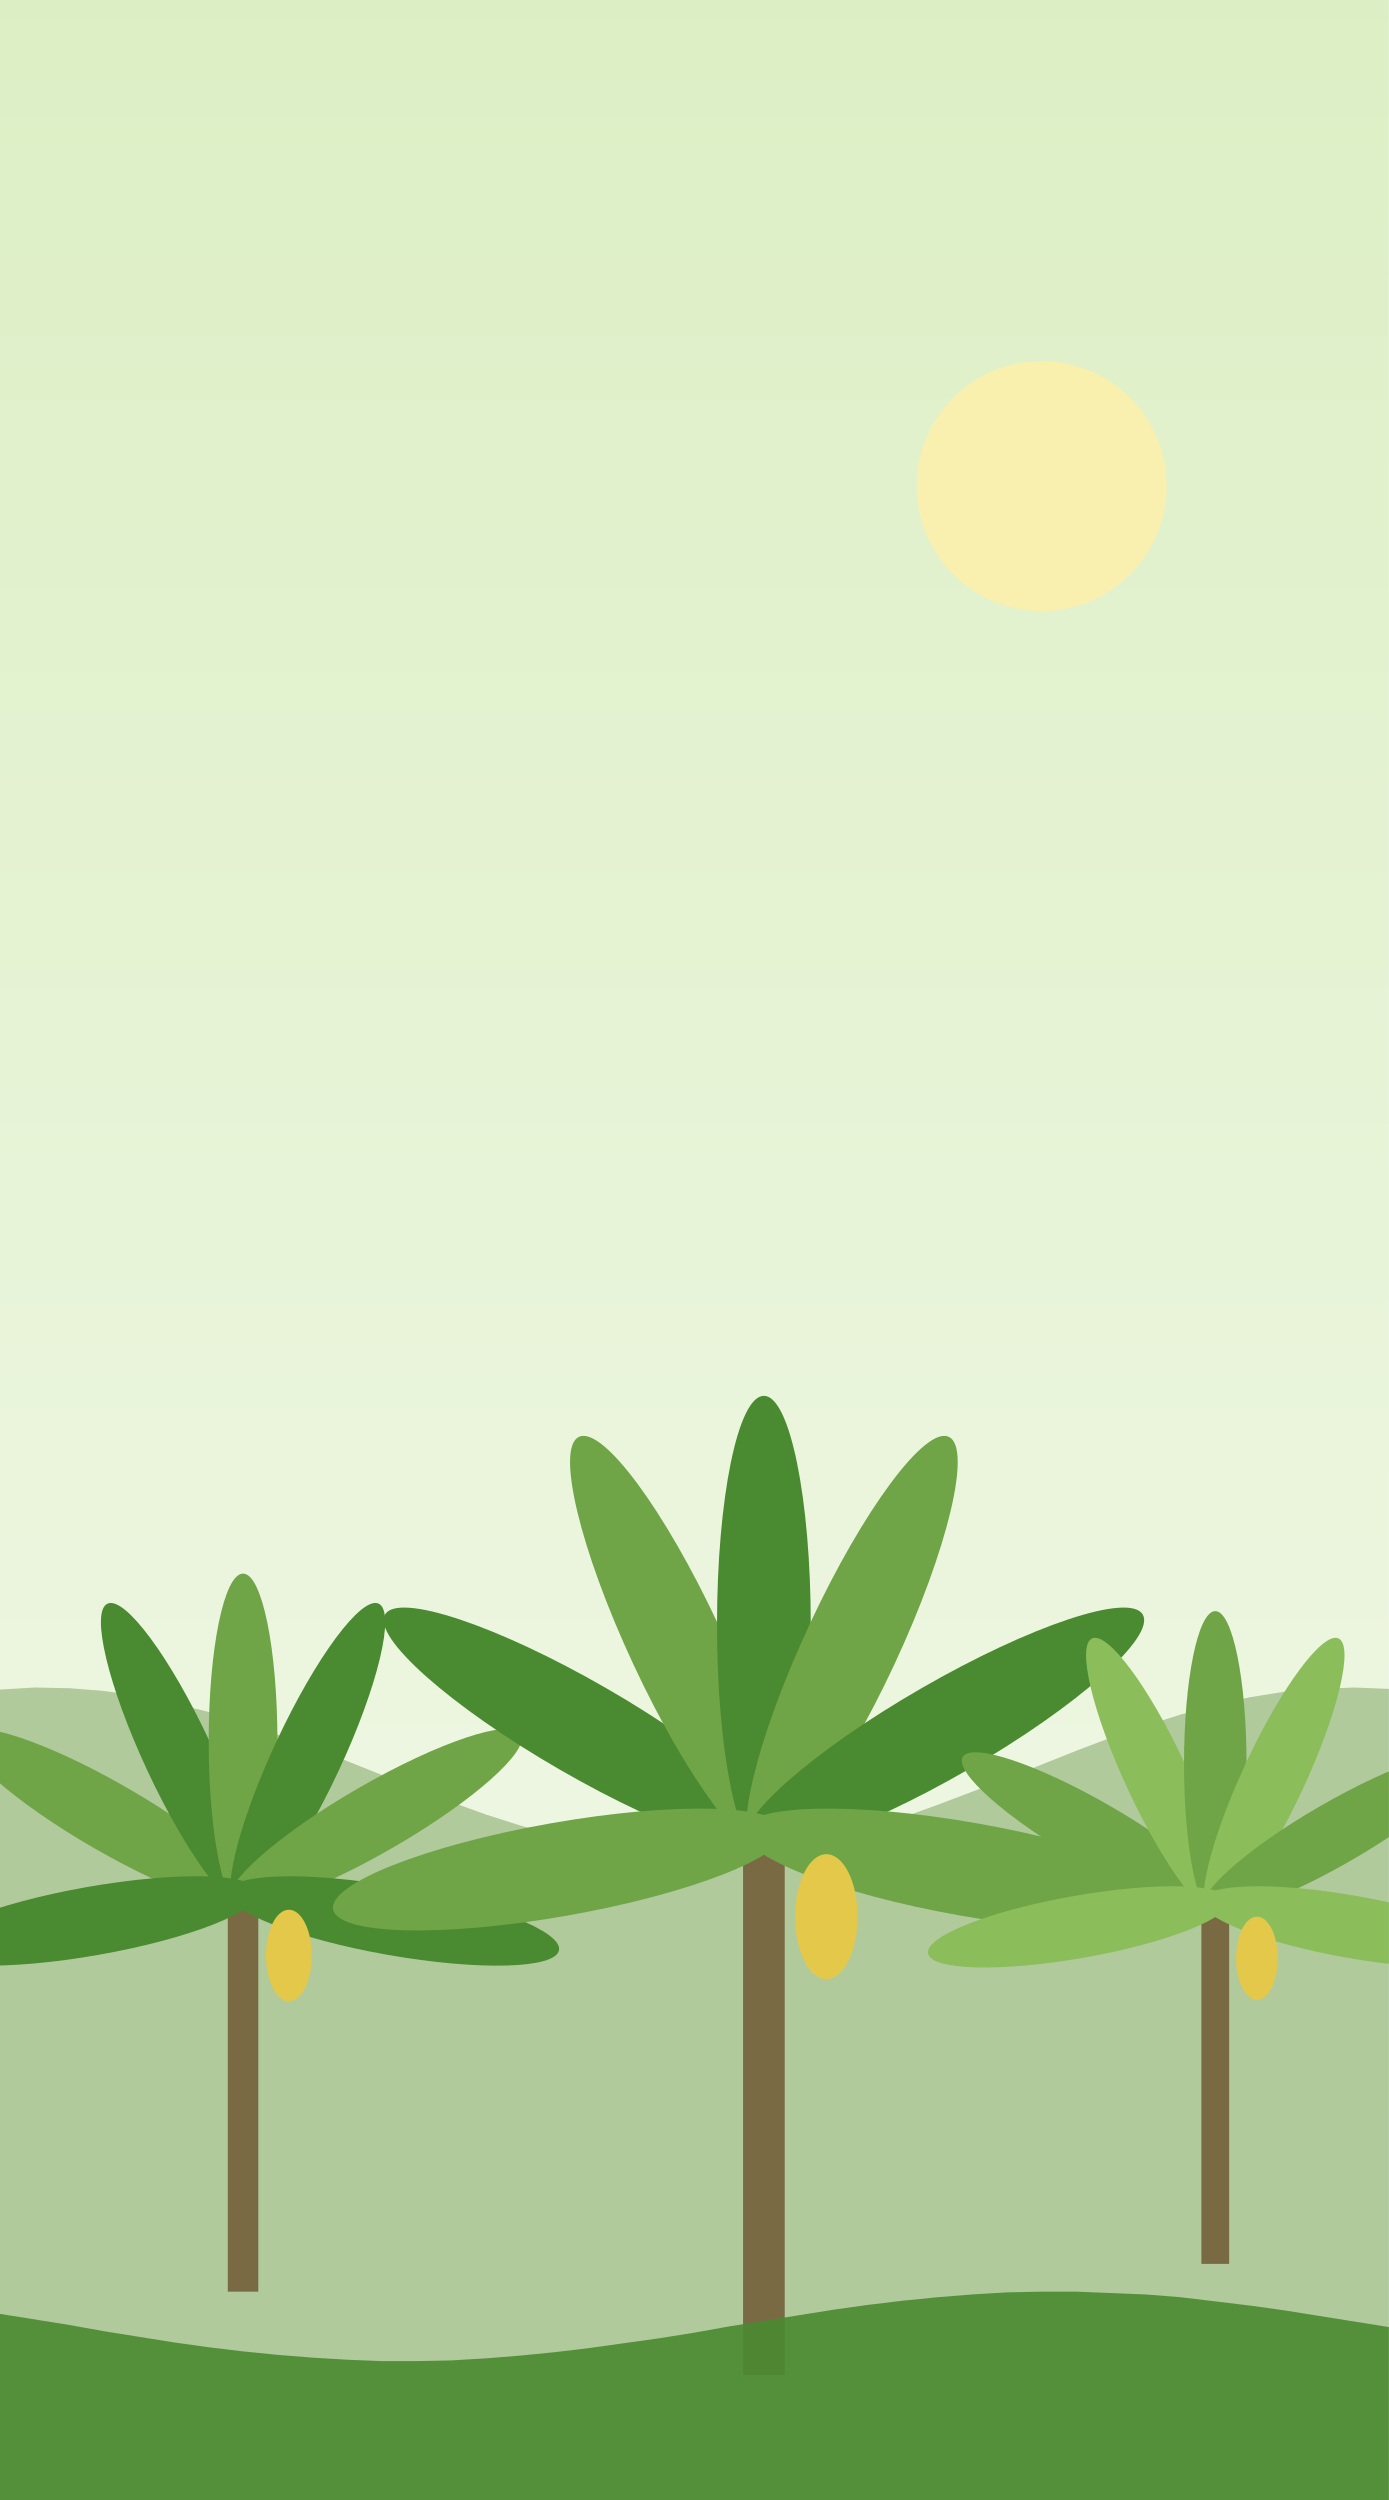
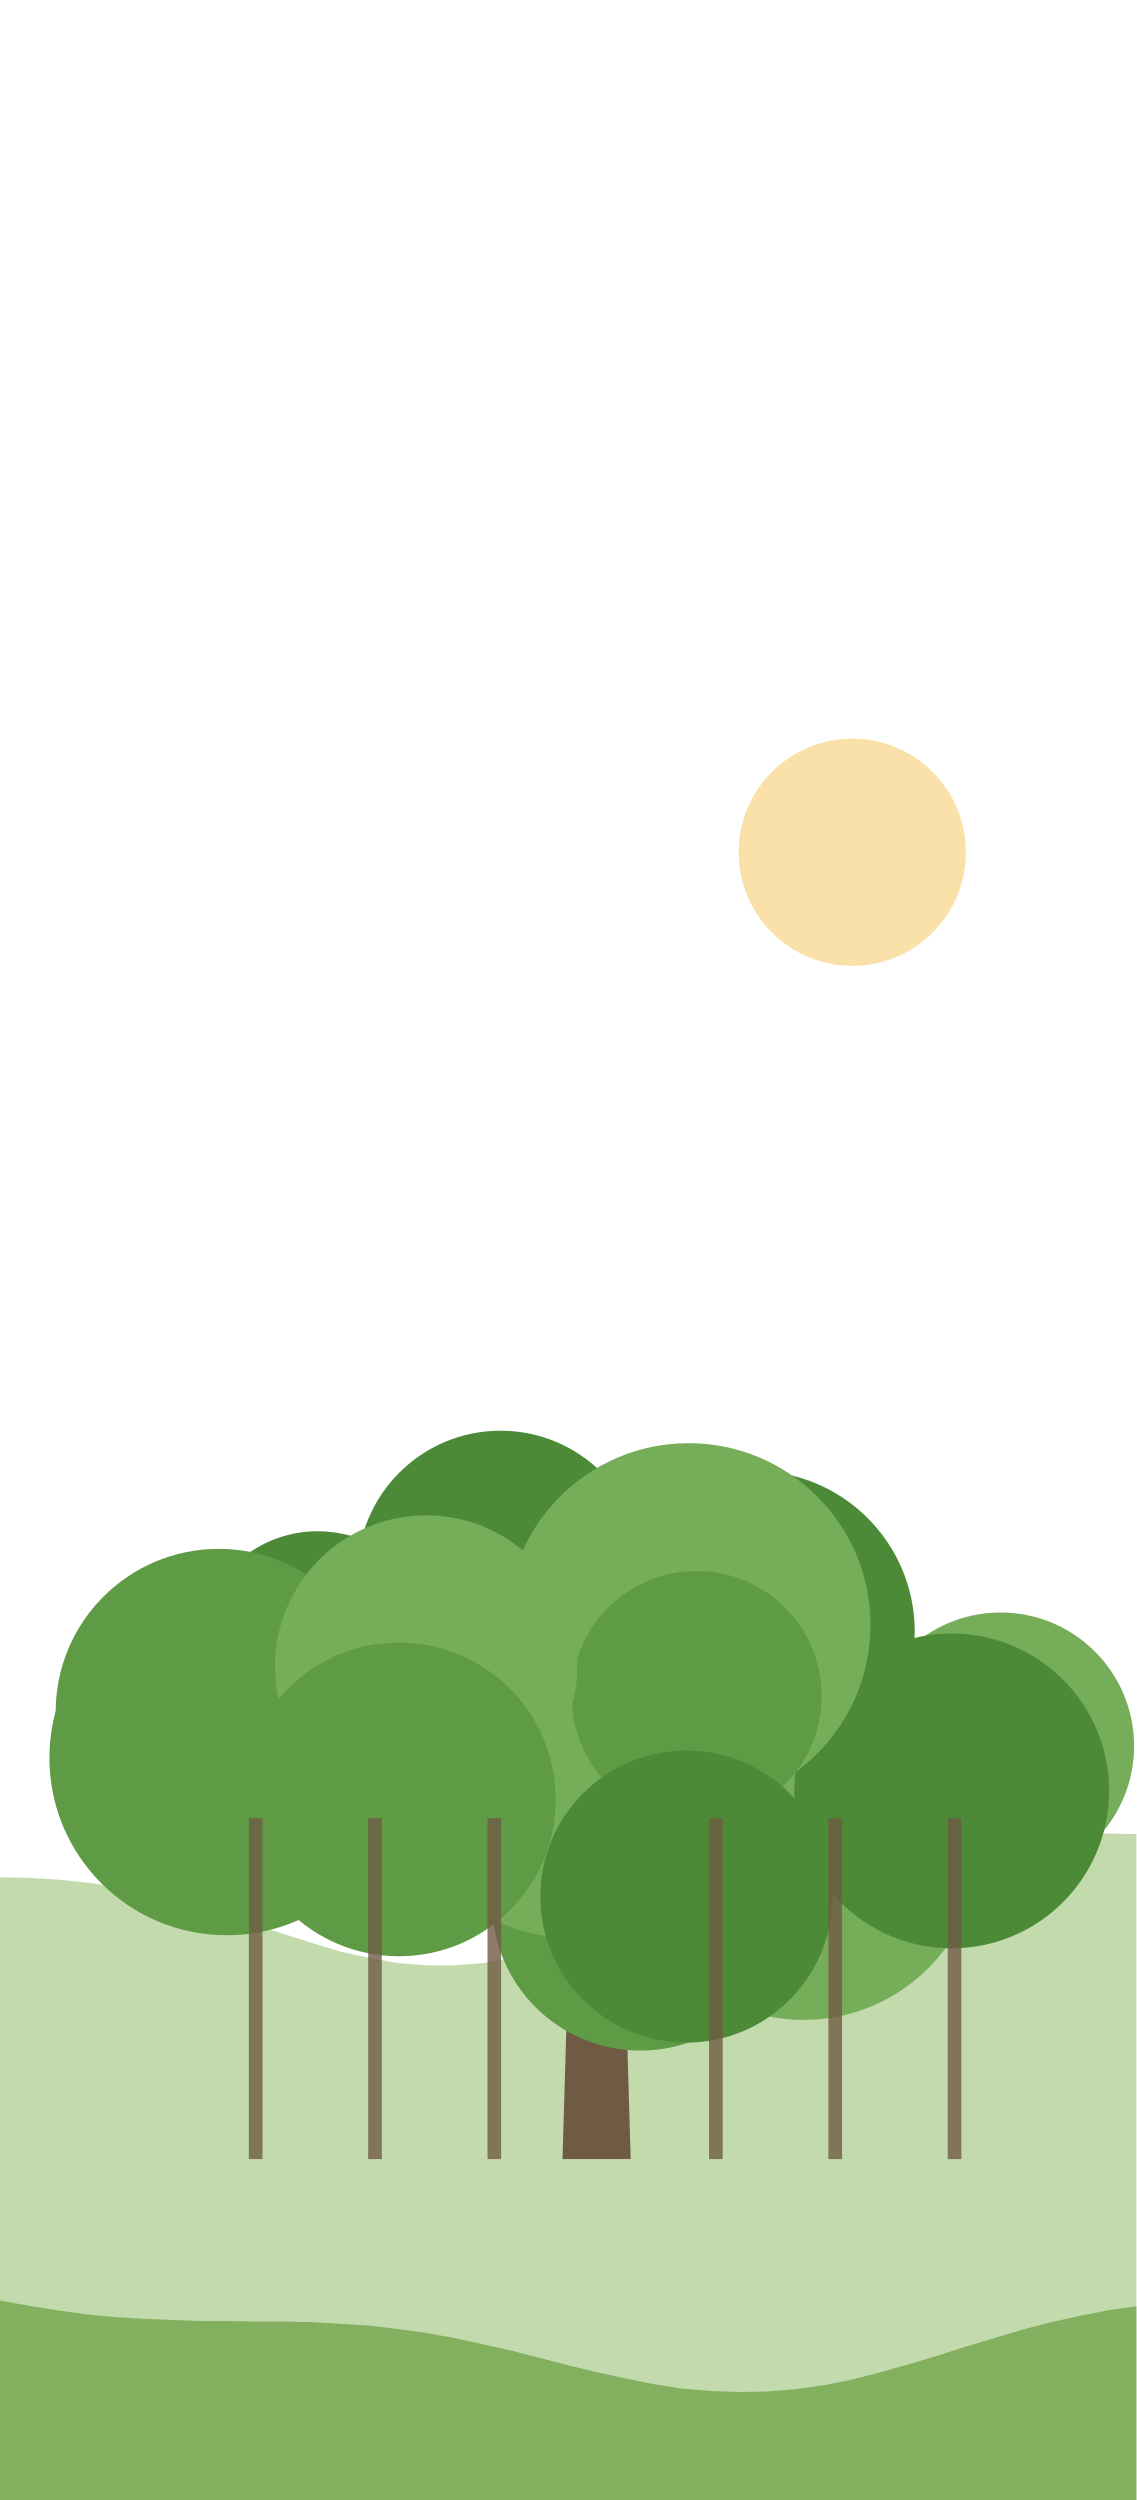
- <svg xmlns="http://www.w3.org/2000/svg" viewBox="0 0 200 360" preserveAspectRatio="xMidYMax slice">
-   <defs>
-     <linearGradient id="g25" x1="0" y1="0" x2="0" y2="1">
-       <stop offset="0" stop-color="#dcefc4" />
-       <stop offset="1" stop-color="#f4f9ec" />
-     </linearGradient>
-   </defs>
-   <rect width="200" height="360" fill="url(#g25)" />
-   <circle cx="150" cy="70" r="18" fill="#fff0a8" opacity="0.8" />
-   <path d="M-5 360 L-5 255 L-5 243.8 L0 243.3 L5 243.0 L10 243.1 L15 243.5 L20 244.2 L25 245.3 L30 246.5 L35 248.1 L40 249.8 L45 251.7 L50 253.6 L55 255.6 L60 257.6 L65 259.5 L70 261.3 L75 262.9 L80 264.3 L85 265.4 L90 266.3 L95 266.8 L100 267.0 L105 266.9 L110 266.4 L115 265.6 L120 264.6 L125 263.2 L130 261.7 L135 259.9 L140 258.0 L145 256.1 L150 254.1 L155 252.1 L160 250.2 L165 248.5 L170 246.9 L175 245.5 L180 244.4 L185 243.6 L190 243.2 L195 243.0 L200 243.2 L205 243.7 L205 360Z" fill="#b0ca9c" opacity="1" />
-   <rect x="32.8" y="275.0" width="4.4" height="55" fill="#7a6a44" />
-   <ellipse cx="35" cy="268.4" rx="4.95" ry="24.2" fill="#6fa447" transform="rotate(-60 35 272.8) translate(0,-17.6)" />
-   <ellipse cx="35" cy="268.4" rx="4.95" ry="24.2" fill="#4a8a30" transform="rotate(-25 35 272.8) translate(0,-17.6)" />
-   <ellipse cx="35" cy="268.4" rx="4.95" ry="24.2" fill="#6fa447" transform="rotate(0 35 272.8) translate(0,-17.6)" />
-   <ellipse cx="35" cy="268.4" rx="4.95" ry="24.2" fill="#4a8a30" transform="rotate(25 35 272.8) translate(0,-17.6)" />
-   <ellipse cx="35" cy="268.4" rx="4.95" ry="24.2" fill="#6fa447" transform="rotate(60 35 272.8) translate(0,-17.6)" />
-   <ellipse cx="35" cy="268.4" rx="4.95" ry="24.2" fill="#4a8a30" transform="rotate(-100 35 272.8) translate(0,-17.6)" />
-   <ellipse cx="35" cy="268.4" rx="4.95" ry="24.2" fill="#4a8a30" transform="rotate(100 35 272.8) translate(0,-17.6)" />
-   <ellipse cx="41.6" cy="281.6" rx="3.3" ry="6.6" fill="#e3c84a" />
-   <rect x="107.0" y="267.0" width="6.0" height="75.0" fill="#7a6a44" />
-   <ellipse cx="110" cy="258.0" rx="6.75" ry="33.0" fill="#4a8a30" transform="rotate(-60 110 264.0) translate(0,-24.0)" />
-   <ellipse cx="110" cy="258.0" rx="6.75" ry="33.0" fill="#6fa447" transform="rotate(-25 110 264.0) translate(0,-24.0)" />
-   <ellipse cx="110" cy="258.0" rx="6.75" ry="33.0" fill="#4a8a30" transform="rotate(0 110 264.0) translate(0,-24.0)" />
-   <ellipse cx="110" cy="258.0" rx="6.75" ry="33.0" fill="#6fa447" transform="rotate(25 110 264.0) translate(0,-24.0)" />
-   <ellipse cx="110" cy="258.0" rx="6.75" ry="33.0" fill="#4a8a30" transform="rotate(60 110 264.0) translate(0,-24.0)" />
-   <ellipse cx="110" cy="258.0" rx="6.75" ry="33.0" fill="#6fa447" transform="rotate(-100 110 264.0) translate(0,-24.0)" />
-   <ellipse cx="110" cy="258.0" rx="6.75" ry="33.0" fill="#6fa447" transform="rotate(100 110 264.0) translate(0,-24.0)" />
-   <ellipse cx="119.0" cy="276.0" rx="4.5" ry="9.0" fill="#e3c84a" />
-   <rect x="173.0" y="276.0" width="4.0" height="50.0" fill="#7a6a44" />
-   <ellipse cx="175" cy="270.0" rx="4.5" ry="22.0" fill="#6fa447" transform="rotate(-60 175 274.0) translate(0,-16.0)" />
-   <ellipse cx="175" cy="270.0" rx="4.5" ry="22.0" fill="#8bbd5a" transform="rotate(-25 175 274.0) translate(0,-16.0)" />
-   <ellipse cx="175" cy="270.0" rx="4.5" ry="22.0" fill="#6fa447" transform="rotate(0 175 274.0) translate(0,-16.0)" />
-   <ellipse cx="175" cy="270.0" rx="4.5" ry="22.0" fill="#8bbd5a" transform="rotate(25 175 274.0) translate(0,-16.0)" />
-   <ellipse cx="175" cy="270.0" rx="4.5" ry="22.0" fill="#6fa447" transform="rotate(60 175 274.0) translate(0,-16.0)" />
-   <ellipse cx="175" cy="270.0" rx="4.5" ry="22.0" fill="#8bbd5a" transform="rotate(-100 175 274.0) translate(0,-16.0)" />
-   <ellipse cx="175" cy="270.0" rx="4.5" ry="22.0" fill="#8bbd5a" transform="rotate(100 175 274.0) translate(0,-16.0)" />
-   <ellipse cx="181.0" cy="282.0" rx="3.0" ry="6.0" fill="#e3c84a" />
-   <path d="M-5 360 L-5 335 L-5 332.5 L0 333.2 L5 334.0 L10 334.8 L15 335.7 L20 336.5 L25 337.3 L30 338.0 L35 338.6 L40 339.1 L45 339.5 L50 339.8 L55 340.0 L60 340.0 L65 339.9 L70 339.6 L75 339.2 L80 338.7 L85 338.1 L90 337.4 L95 336.7 L100 335.9 L105 335.0 L110 334.2 L115 333.4 L120 332.6 L125 331.9 L130 331.3 L135 330.8 L140 330.4 L145 330.1 L150 330.0 L155 330.0 L160 330.2 L165 330.4 L170 330.8 L175 331.4 L180 332.0 L185 332.7 L190 333.5 L195 334.3 L200 335.1 L205 335.9 L205 360Z" fill="#4a8a30" opacity="0.9" />
+ <svg xmlns="http://www.w3.org/2000/svg" viewBox="0 -80 200 440" preserveAspectRatio="xMidYMax slice">
+   <circle cx="150" cy="70" r="20" fill="#f6c453" opacity="0.5" />
+   <path d="M-5 360 L-5 250 L-5 250.3 L0 250.4 L5 250.5 L10 250.8 L15 251.3 L20 252.0 L25 253.0 L30 254.2 L35 255.6 L40 257.1 L45 258.8 L50 260.4 L55 262.0 L60 263.5 L65 264.6 L70 265.5 L75 265.9 L80 265.9 L85 265.5 L90 264.6 L95 263.2 L100 261.5 L105 259.4 L110 257.2 L115 254.7 L120 252.3 L125 249.8 L130 247.6 L135 245.6 L140 243.8 L145 242.5 L150 241.4 L155 240.8 L160 240.5 L165 240.5 L170 240.7 L175 241.0 L180 241.5 L185 242.0 L190 242.4 L195 242.7 L200 242.8 L205 242.8 L205 360Z" fill="#bcd6a4" opacity="0.9" />
+   <path d="M99.0 300 L100.5 249.0 L109.5 249.0 L111.0 300Z" fill="#6f5a44" />
+   <circle cx="109.4" cy="247.1" r="24.9" fill="#5f9a45" />
+   <circle cx="55.9" cy="210.6" r="21.1" fill="#4c8a38" />
+   <circle cx="176.1" cy="227.3" r="23.5" fill="#76ad58" />
+   <circle cx="112.7" cy="254.8" r="26.1" fill="#5f9a45" />
+   <circle cx="132.7" cy="207.2" r="28.3" fill="#4c8a38" />
+   <circle cx="141.4" cy="244.4" r="31.1" fill="#76ad58" />
+   <circle cx="38.5" cy="221.3" r="28.7" fill="#5f9a45" />
+   <circle cx="167.5" cy="235.2" r="27.7" fill="#4c8a38" />
+   <circle cx="100.7" cy="230.0" r="31.1" fill="#76ad58" />
+   <circle cx="39.9" cy="229.4" r="31.2" fill="#5f9a45" />
+   <circle cx="88.1" cy="197.0" r="25.2" fill="#4c8a38" />
+   <circle cx="121.2" cy="206.0" r="32.0" fill="#76ad58" />
+   <circle cx="122.6" cy="218.5" r="22.0" fill="#5f9a45" />
+   <circle cx="120.8" cy="253.8" r="25.7" fill="#4c8a38" />
+   <circle cx="75.0" cy="213.3" r="26.6" fill="#76ad58" />
+   <circle cx="70.2" cy="236.7" r="27.6" fill="#5f9a45" />
+   <path d="M45.0 240.0 L45.0 300" stroke="#6f5a44" stroke-width="2.4" opacity=".8" />
+   <path d="M66.0 240.0 L66.0 300" stroke="#6f5a44" stroke-width="2.4" opacity=".8" />
+   <path d="M87.0 240.0 L87.0 300" stroke="#6f5a44" stroke-width="2.4" opacity=".8" />
+   <path d="M126.0 240.0 L126.0 300" stroke="#6f5a44" stroke-width="2.4" opacity=".8" />
+   <path d="M147.0 240.0 L147.0 300" stroke="#6f5a44" stroke-width="2.4" opacity=".8" />
+   <path d="M168.0 240.0 L168.0 300" stroke="#6f5a44" stroke-width="2.4" opacity=".8" />
+   <path d="M-5 360 L-5 330 L-5 324.0 L0 324.9 L5 325.8 L10 326.6 L15 327.3 L20 327.8 L25 328.1 L30 328.3 L35 328.5 L40 328.5 L45 328.6 L50 328.6 L55 328.7 L60 329.0 L65 329.3 L70 329.9 L75 330.6 L80 331.5 L85 332.6 L90 333.7 L95 335.0 L100 336.3 L105 337.5 L110 338.6 L115 339.6 L120 340.4 L125 340.8 L130 341.0 L135 340.9 L140 340.5 L145 339.8 L150 338.8 L155 337.5 L160 336.1 L165 334.6 L170 333.0 L175 331.5 L180 330.0 L185 328.7 L190 327.6 L195 326.6 L200 325.9 L205 325.4 L205 360Z" fill="#82b05f" opacity="1" />
</svg>
